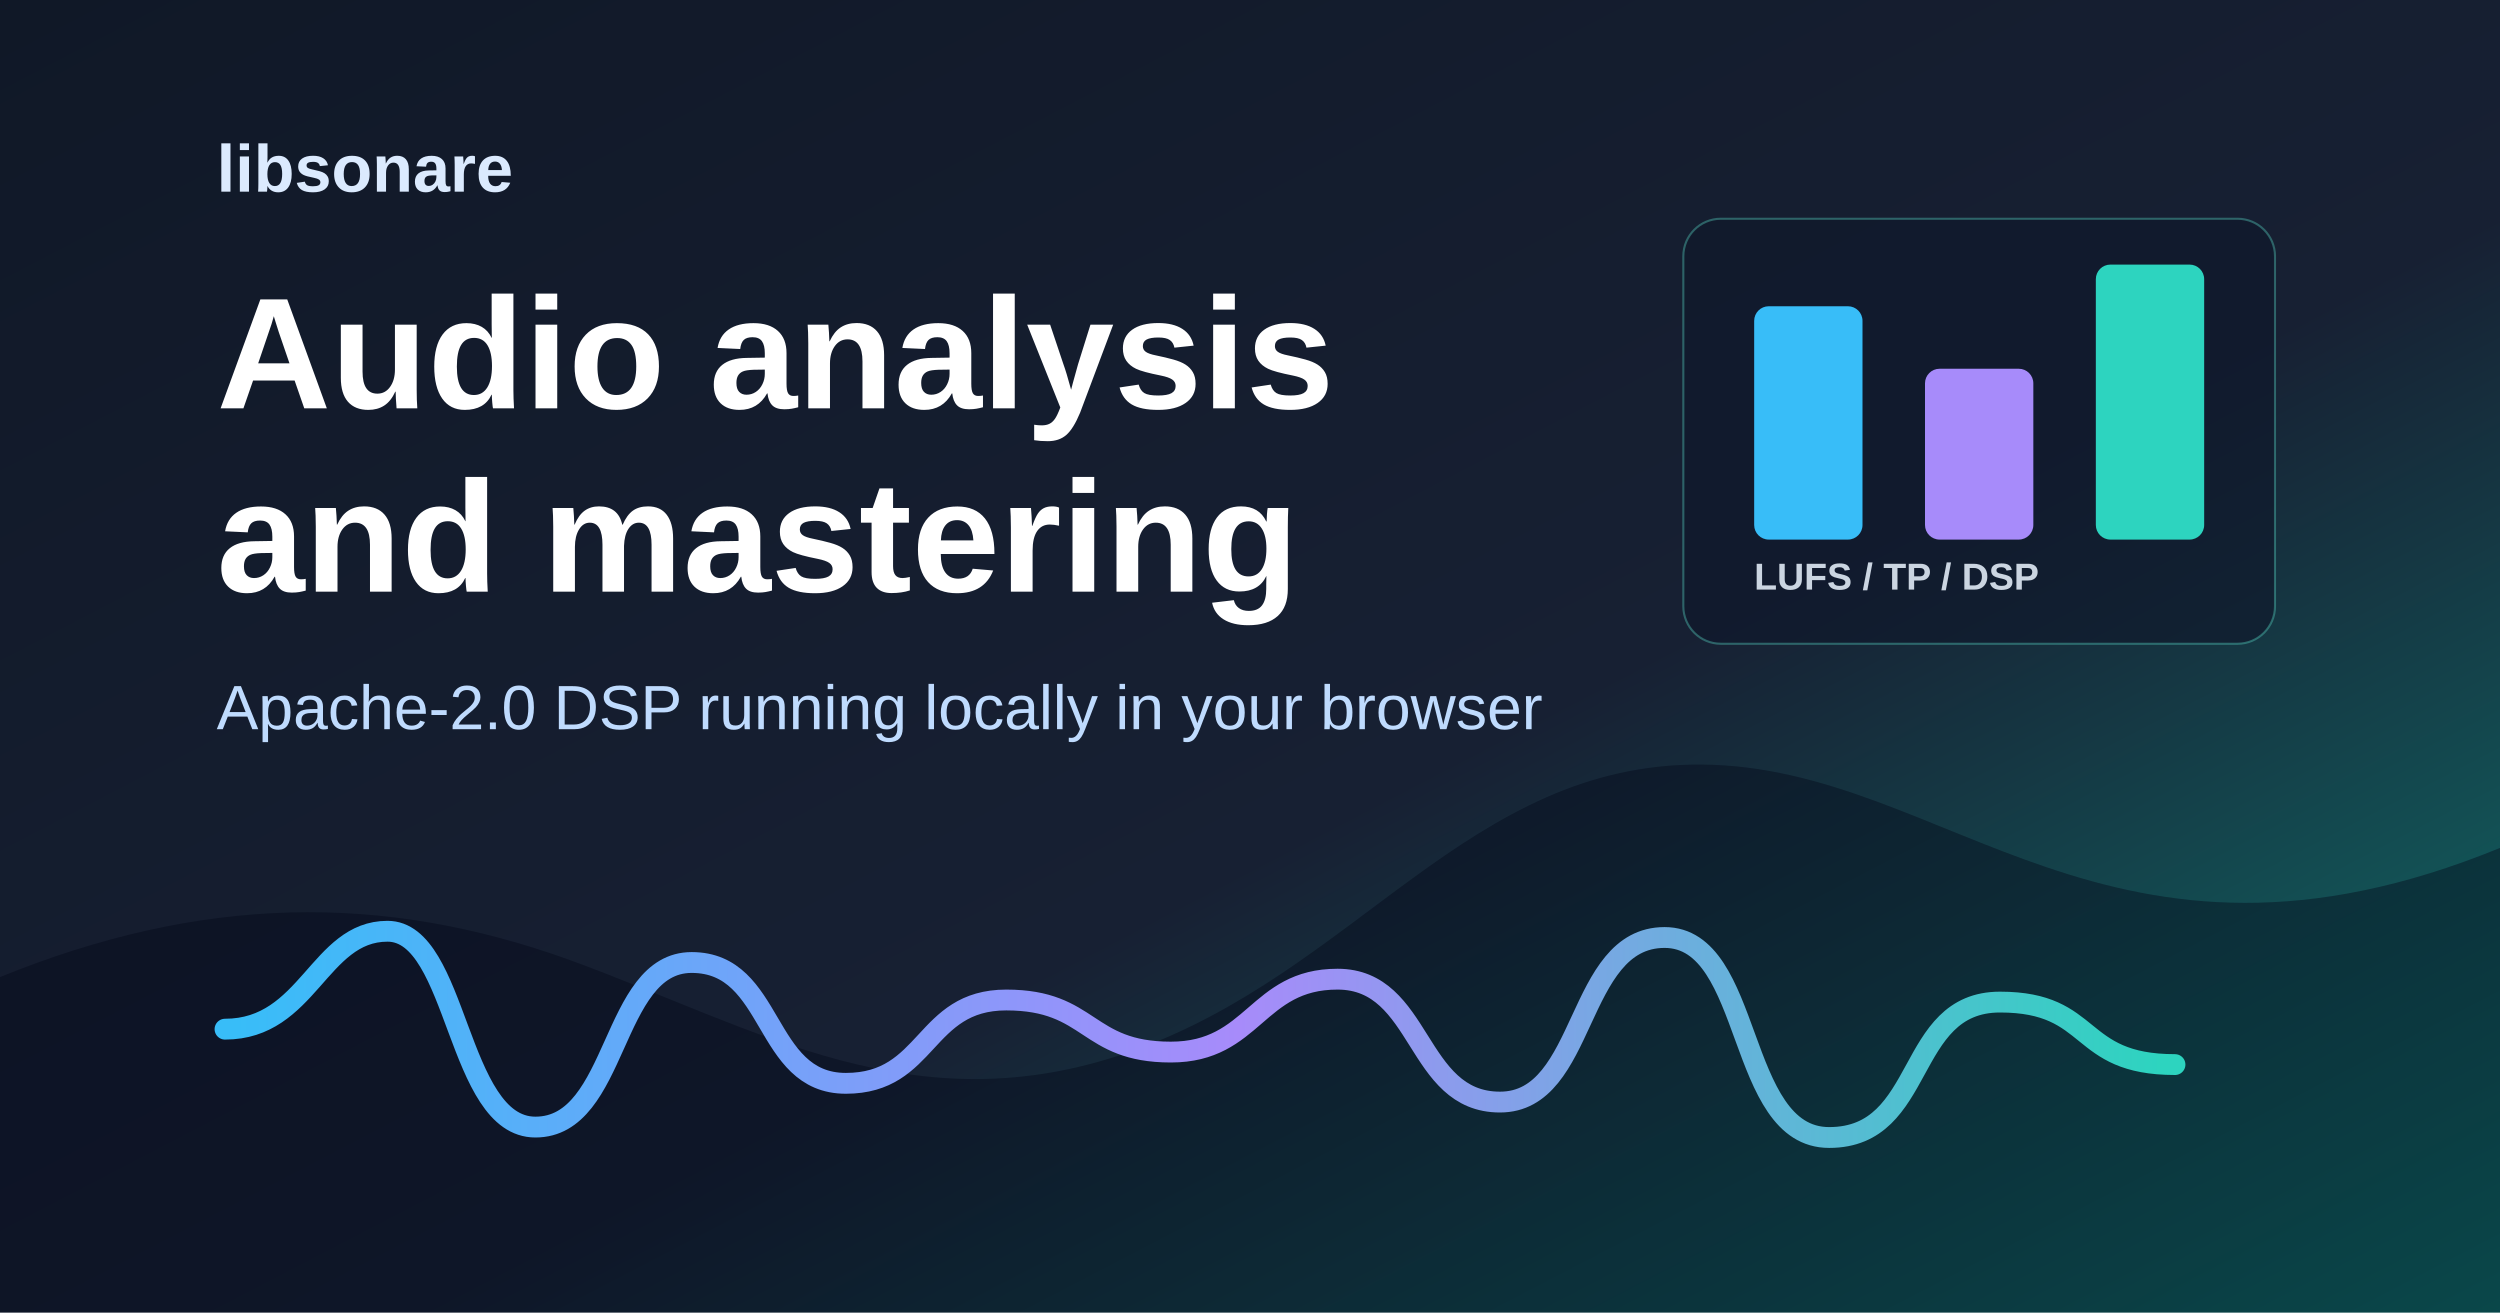
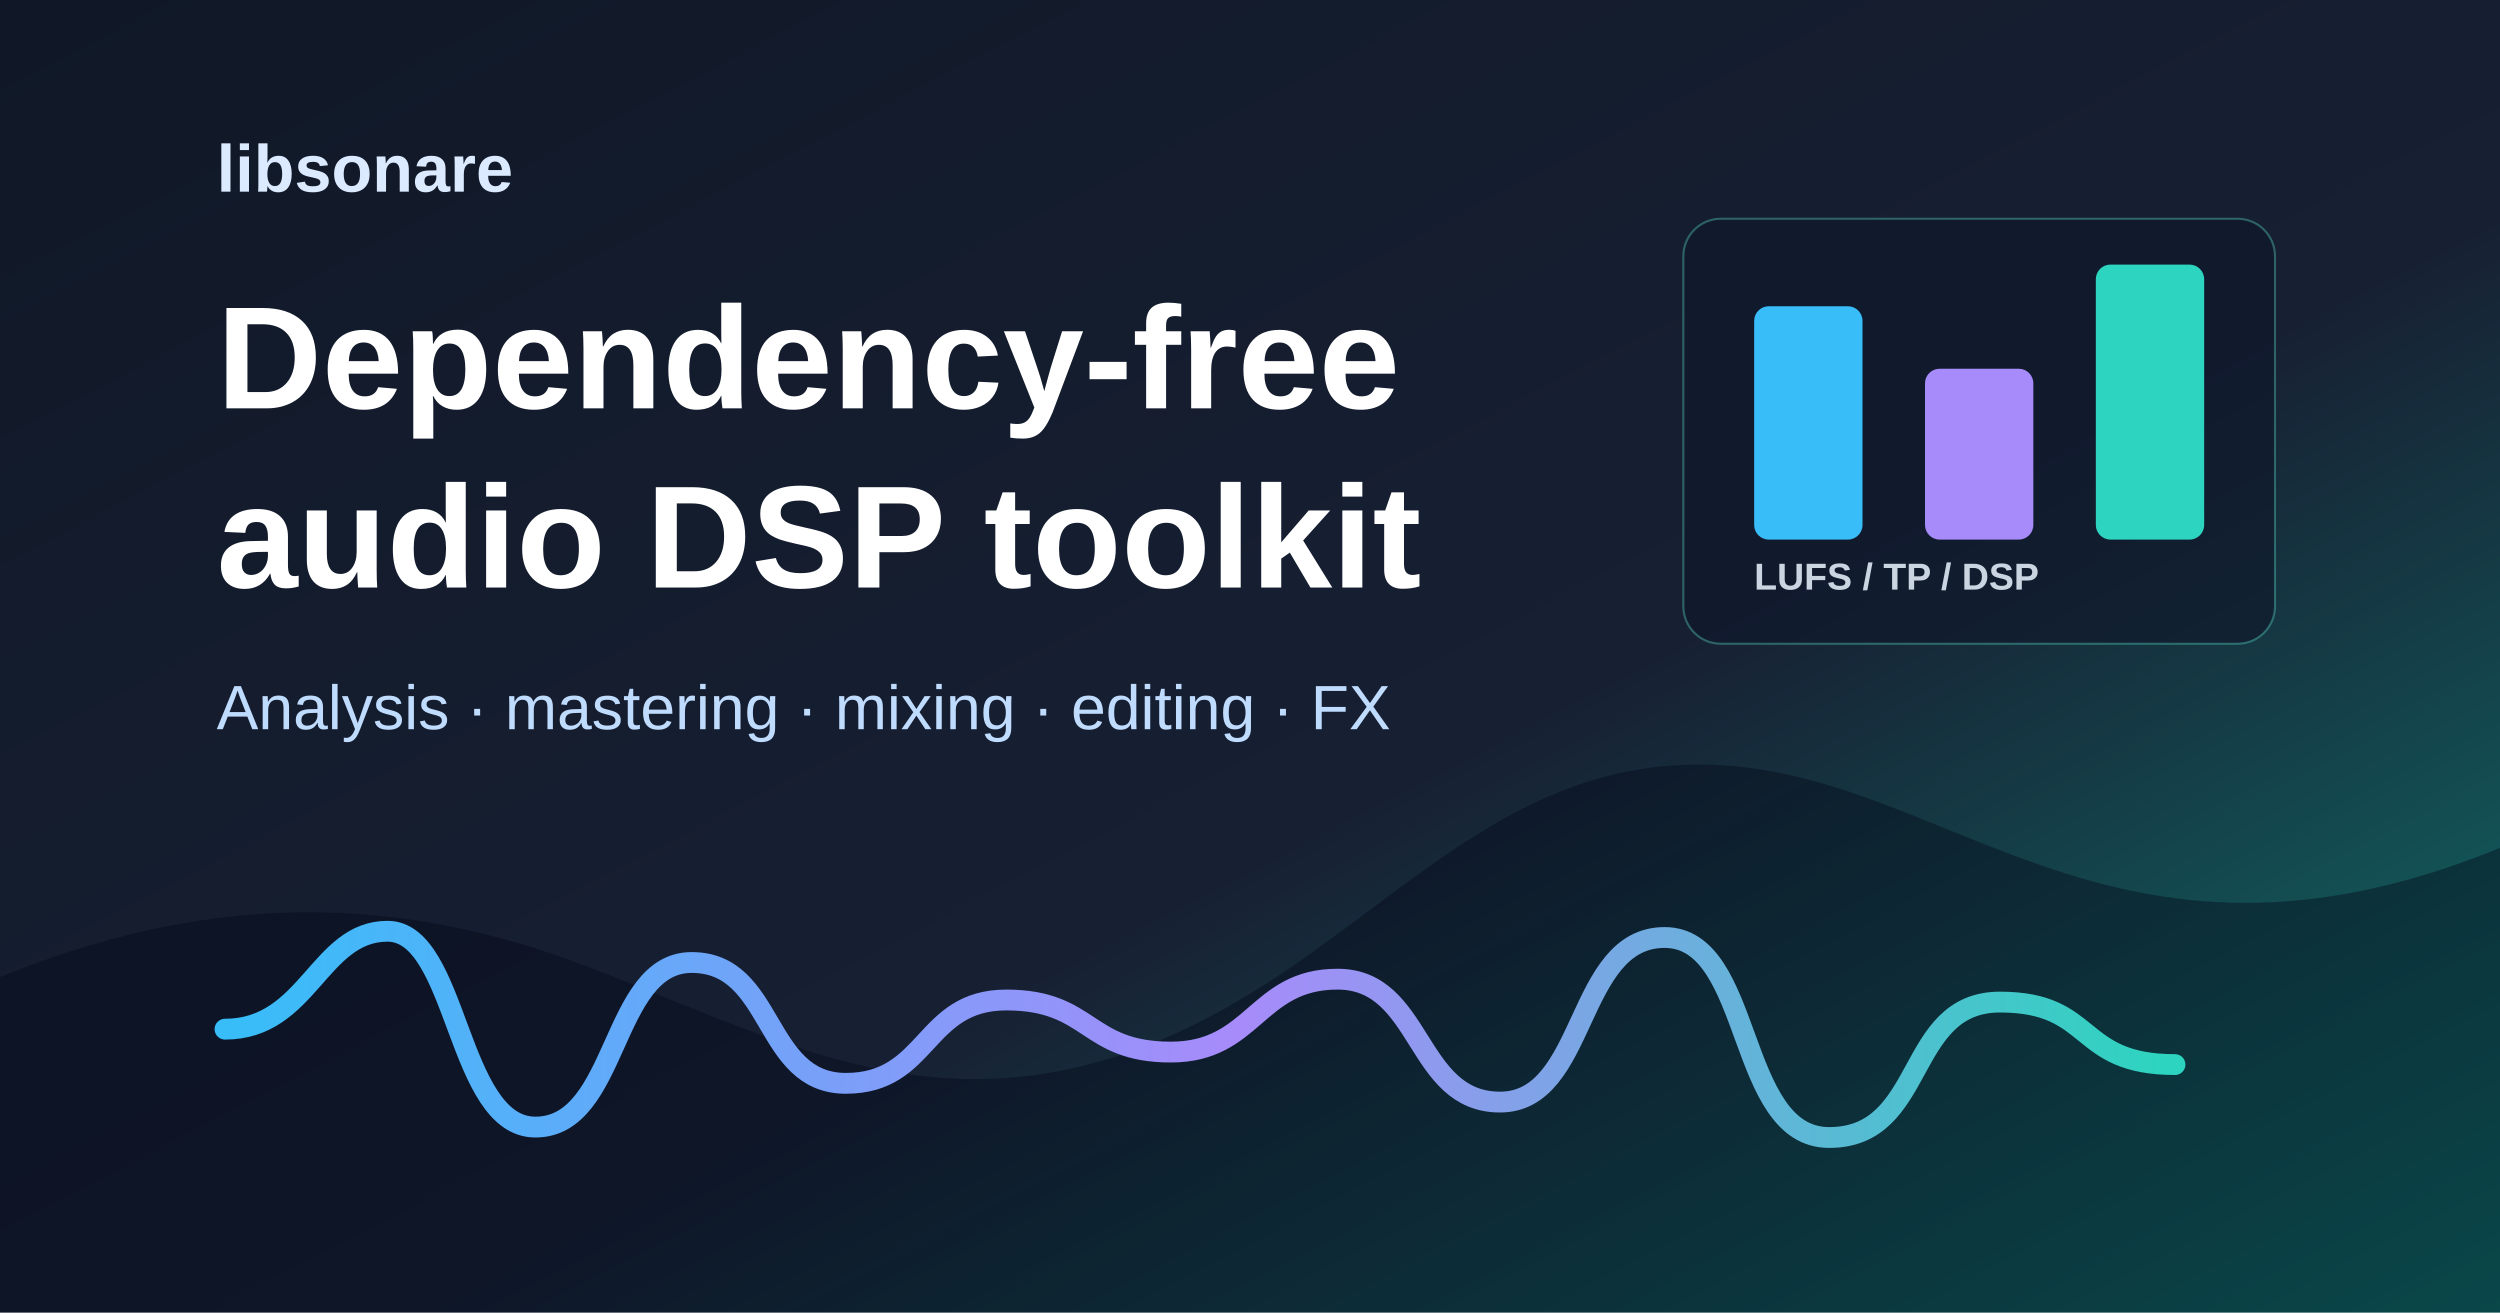
<svg xmlns="http://www.w3.org/2000/svg" width="1200" height="630" viewBox="0 0 1200 630" role="img" aria-labelledby="title desc">
  <defs>
    <linearGradient id="bg" x1="0" y1="0" x2="1" y2="1">
      <stop offset="0" stop-color="#101827" />
      <stop offset="0.58" stop-color="#172033" />
      <stop offset="1" stop-color="#0f766e" />
    </linearGradient>
    <linearGradient id="wave" x1="0" y1="0" x2="1" y2="0">
      <stop offset="0" stop-color="#38bdf8" />
      <stop offset="0.52" stop-color="#a78bfa" />
      <stop offset="1" stop-color="#2dd4bf" />
    </linearGradient>
  </defs>
  <rect width="1200" height="630" fill="url(#bg)" />
  <path d="M0 469C96 430 183 428 274 461C364 494 439 541 542 505C651 467 705 366 817 367C935 368 1012 484 1200 407V630H0Z" fill="#020617" opacity=".42" />
  <g transform="translate(104 92)">
    <text x="0" y="0" fill="#dbeafe" font-family="Arial, Helvetica, sans-serif" font-size="32" font-weight="700" letter-spacing="0">libsonare</text>
-     <text x="0" y="104" fill="#ffffff" font-family="Arial, Helvetica, sans-serif" font-size="76" font-weight="800" letter-spacing="0">Audio analysis</text>
-     <text x="0" y="192" fill="#ffffff" font-family="Arial, Helvetica, sans-serif" font-size="76" font-weight="800" letter-spacing="0">and mastering</text>
-     <text x="0" y="258" fill="#bfdbfe" font-family="Arial, Helvetica, sans-serif" font-size="30" font-weight="500" letter-spacing="0">Apache-2.0 DSP running locally in your browser</text>
+     <text x="0" y="104" fill="#ffffff" font-family="Arial, Helvetica, sans-serif" font-size="70" font-weight="800" letter-spacing="0">Dependency-free</text>
+     <text x="0" y="190" fill="#ffffff" font-family="Arial, Helvetica, sans-serif" font-size="70" font-weight="800" letter-spacing="0">audio DSP toolkit</text>
+     <text x="0" y="258" fill="#bfdbfe" font-family="Arial, Helvetica, sans-serif" font-size="30" font-weight="500" letter-spacing="0">Analysis · mastering · mixing · editing · FX</text>
  </g>
  <g transform="translate(108 430)" fill="none" stroke="url(#wave)" stroke-width="10" stroke-linecap="round">
    <path d="M0 64C40 64 45 17 78 17C112 17 111 111 149 111C189 111 185 32 224 32C264 32 258 90 298 90C338 90 335 50 375 50C416 50 413 75 454 75C494 75 495 40 534 40C575 40 571 99 612 99C654 99 648 20 691 20C734 20 725 116 770 116C817 116 806 51 852 51C898 51 888 81 936 81" />
  </g>
  <g transform="translate(808 105)">
    <rect x="0" y="0" width="284" height="204" rx="18" fill="#0f172a" opacity=".68" stroke="#5eead4" stroke-opacity=".5" />
    <rect x="34" y="42" width="52" height="112" rx="7" fill="#38bdf8" />
    <rect x="116" y="72" width="52" height="82" rx="7" fill="#a78bfa" />
    <rect x="198" y="22" width="52" height="132" rx="7" fill="#2dd4bf" />
    <text x="34" y="178" fill="#cbd5e1" font-family="Arial, Helvetica, sans-serif" font-size="18" font-weight="700" letter-spacing="0">LUFS / TP / DSP</text>
  </g>
</svg>
